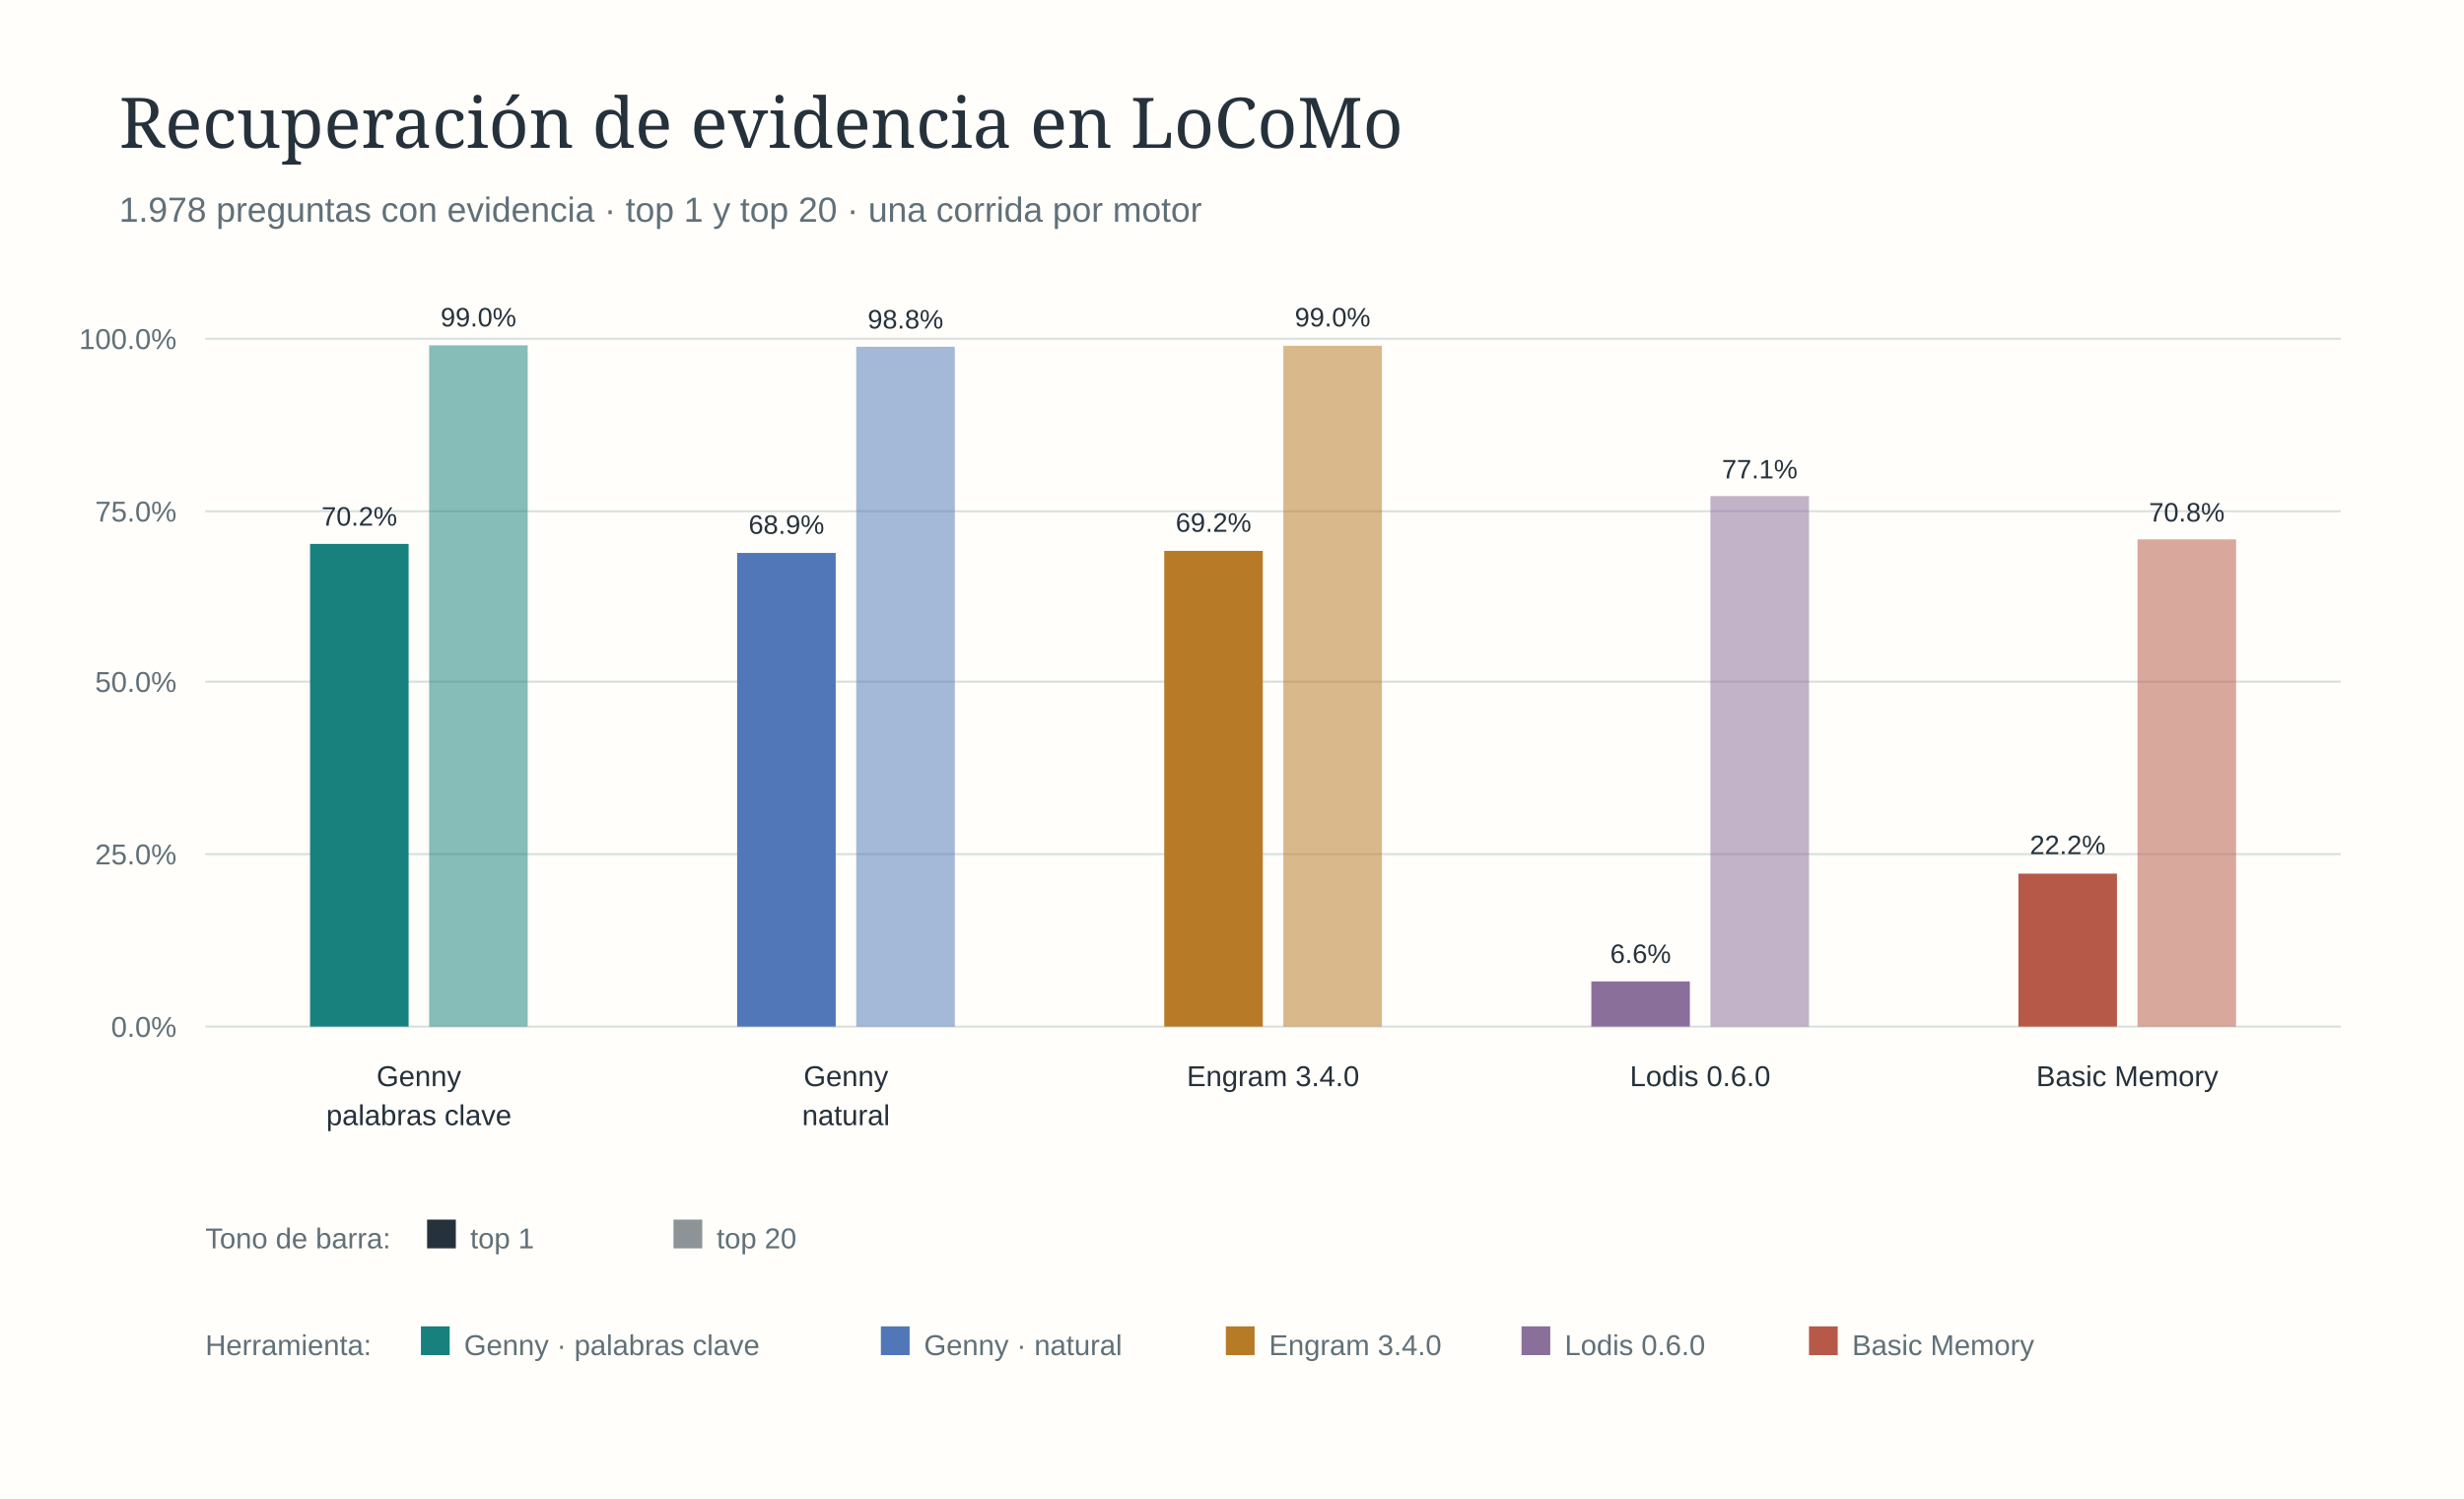
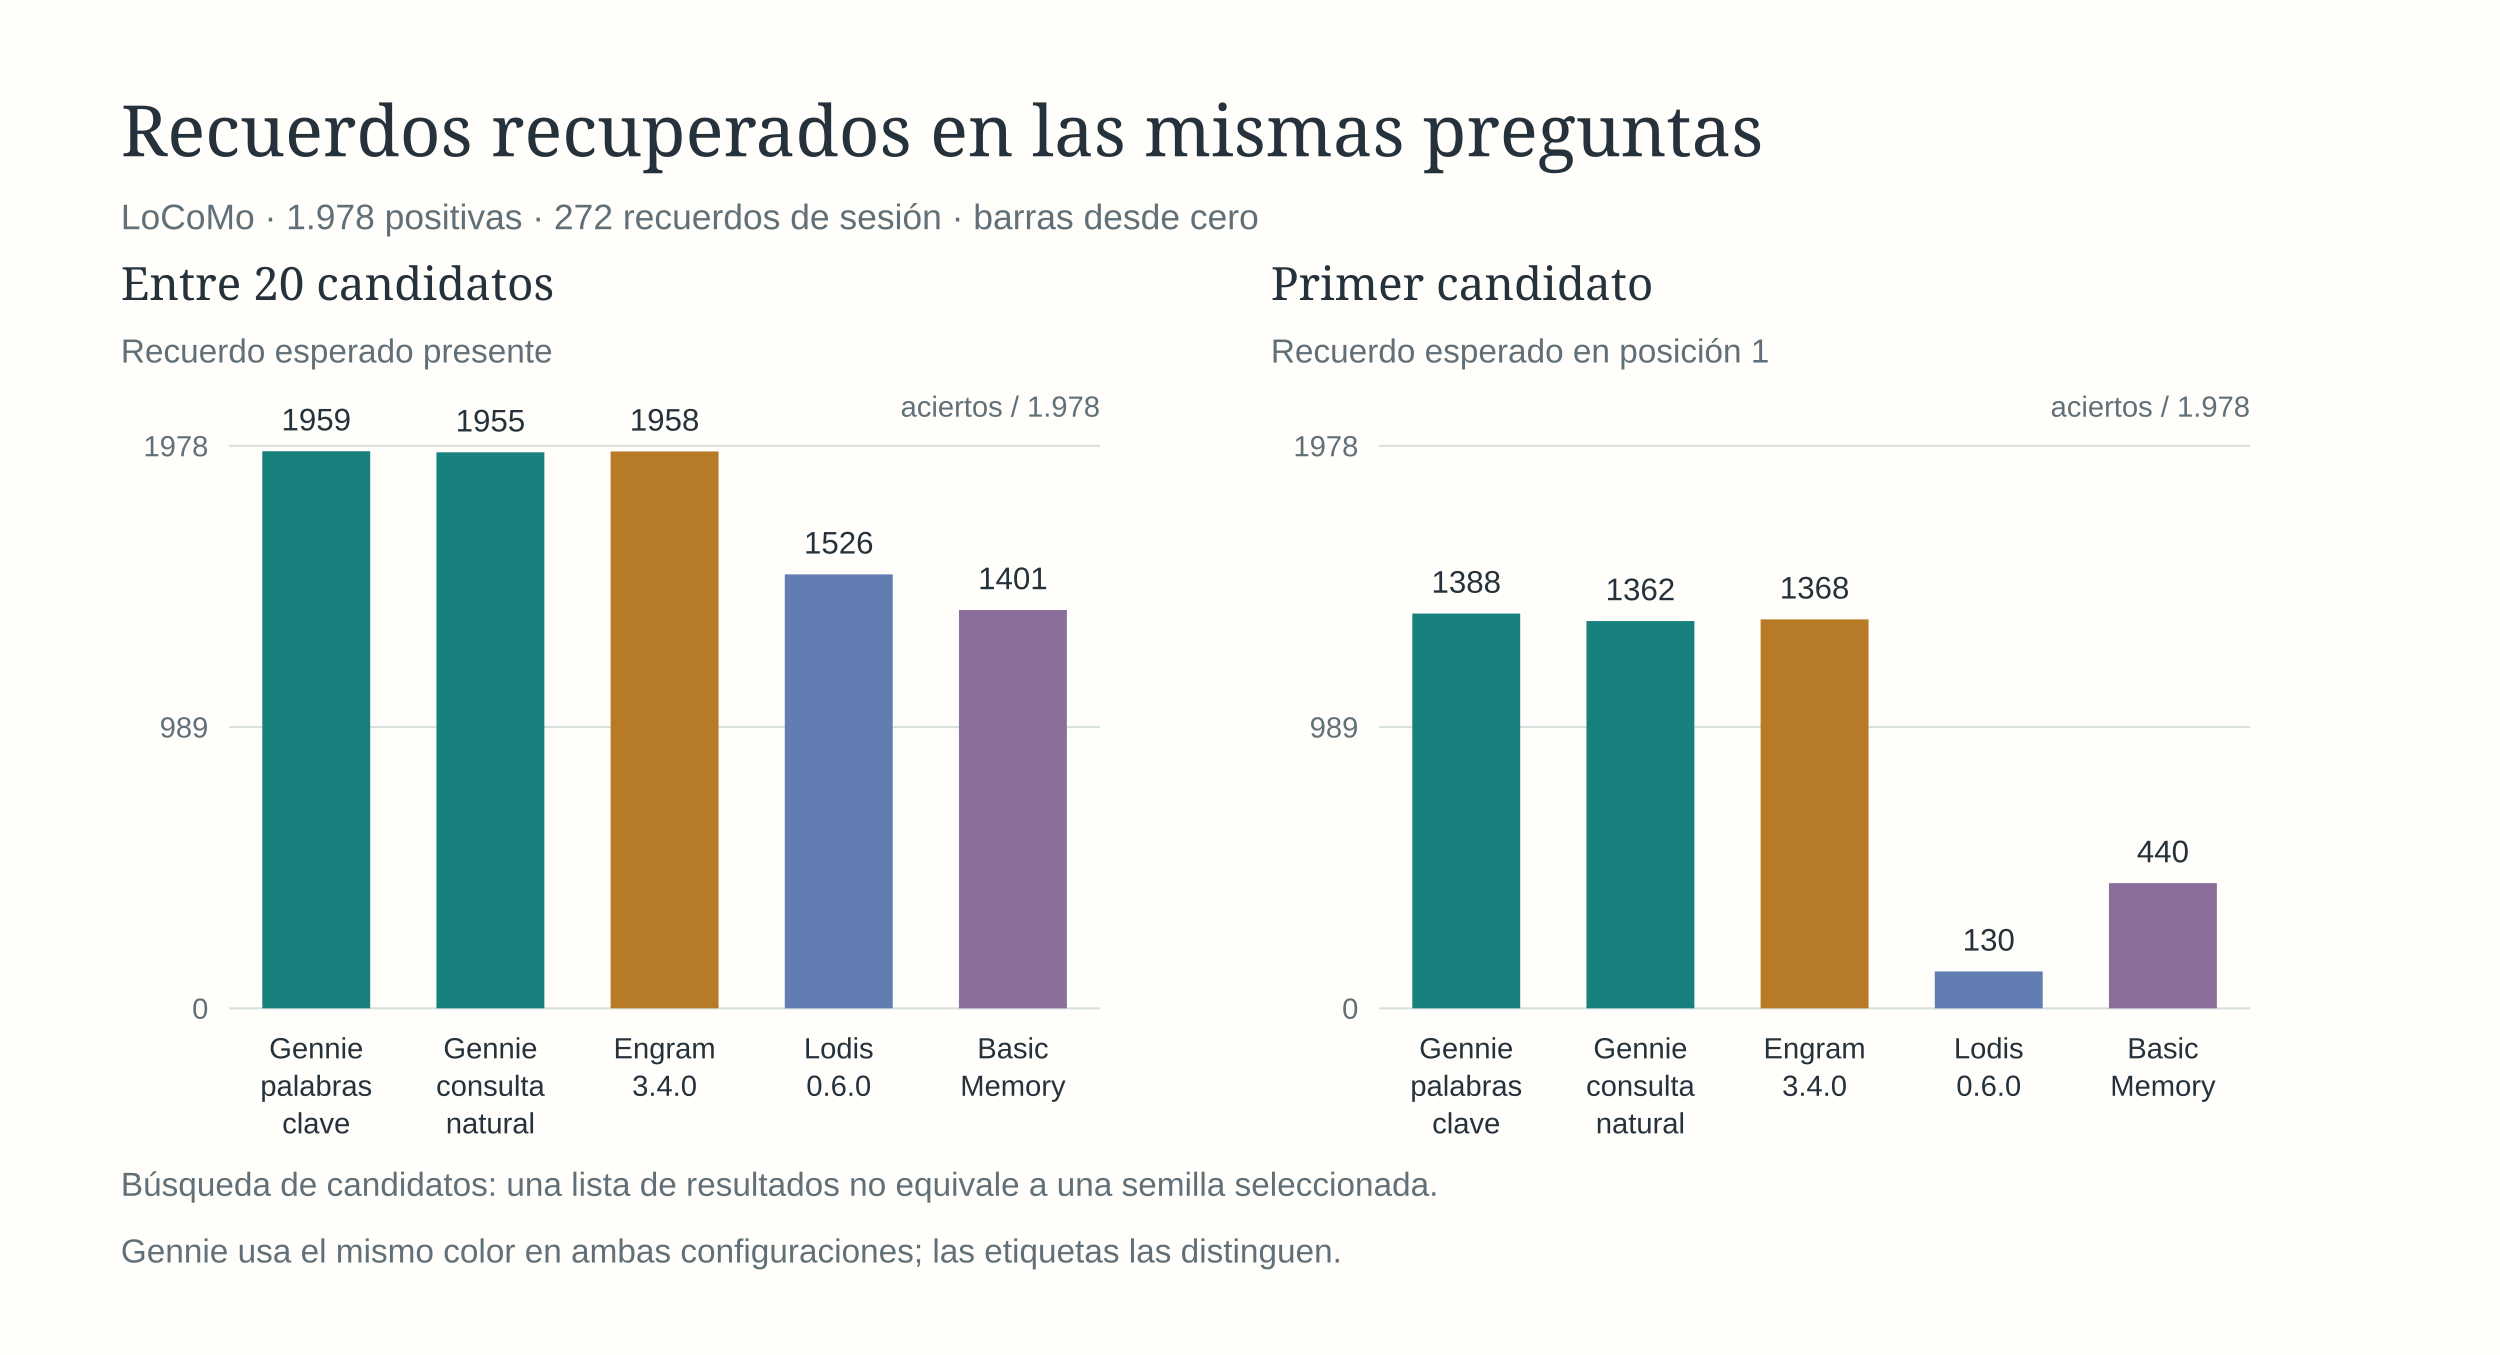
- <svg xmlns="http://www.w3.org/2000/svg" width="1200" height="730" viewBox="0 0 1200 730" role="img" aria-label="Recuperación de evidencia en LoCoMo">
+ <svg xmlns="http://www.w3.org/2000/svg" width="1200" height="650" viewBox="0 0 1200 650" role="img" aria-label="Recuerdos recuperados en las mismas preguntas">
  <rect width="100%" height="100%" fill="#fffefa" />
-   <text x="58" y="72" fill="#25313b" text-anchor="start" font-family="Georgia,serif" font-size="34">Recuperación de evidencia en LoCoMo</text>
-   <text x="58" y="108" fill="#617078" text-anchor="start" font-family="Arial,sans-serif" font-size="17">1.978 preguntas con evidencia · top 1 y top 20 · una corrida por motor</text>
-   <line x1="100" y1="500" x2="1140" y2="500" stroke="#d8dfdf" />
-   <text x="86" y="505" fill="#617078" text-anchor="end" font-family="Arial,sans-serif" font-size="14">0.0%</text>
-   <line x1="100" y1="416" x2="1140" y2="416" stroke="#d8dfdf" />
-   <text x="86" y="421" fill="#617078" text-anchor="end" font-family="Arial,sans-serif" font-size="14">25.0%</text>
-   <line x1="100" y1="332" x2="1140" y2="332" stroke="#d8dfdf" />
-   <text x="86" y="337" fill="#617078" text-anchor="end" font-family="Arial,sans-serif" font-size="14">50.0%</text>
-   <line x1="100" y1="249" x2="1140" y2="249" stroke="#d8dfdf" />
-   <text x="86" y="254" fill="#617078" text-anchor="end" font-family="Arial,sans-serif" font-size="14">75.0%</text>
-   <line x1="100" y1="165" x2="1140" y2="165" stroke="#d8dfdf" />
-   <text x="86" y="170" fill="#617078" text-anchor="end" font-family="Arial,sans-serif" font-size="14">100.0%</text>
-   <rect x="151.0" y="264.9" width="48.0" height="235.1" fill="#18817e" fill-opacity="1" />
-   <text x="175" y="256" fill="#25313b" text-anchor="middle" font-family="Arial,sans-serif" font-size="13">70.2%</text>
-   <rect x="209.0" y="168.2" width="48.0" height="331.8" fill="#18817e" fill-opacity="0.52" />
-   <text x="233" y="159" fill="#25313b" text-anchor="middle" font-family="Arial,sans-serif" font-size="13">99.0%</text>
-   <text x="204" y="529" fill="#25313b" text-anchor="middle" font-family="Arial,sans-serif" font-size="14">Genny</text>
-   <text x="204" y="548" fill="#25313b" text-anchor="middle" font-family="Arial,sans-serif" font-size="14">palabras clave</text>
-   <rect x="359.0" y="269.3" width="48.0" height="230.7" fill="#5277b8" fill-opacity="1" />
-   <text x="383" y="260" fill="#25313b" text-anchor="middle" font-family="Arial,sans-serif" font-size="13">68.9%</text>
-   <rect x="417.0" y="168.9" width="48.0" height="331.1" fill="#5277b8" fill-opacity="0.52" />
-   <text x="441" y="160" fill="#25313b" text-anchor="middle" font-family="Arial,sans-serif" font-size="13">98.8%</text>
-   <text x="412" y="529" fill="#25313b" text-anchor="middle" font-family="Arial,sans-serif" font-size="14">Genny</text>
-   <text x="412" y="548" fill="#25313b" text-anchor="middle" font-family="Arial,sans-serif" font-size="14">natural</text>
-   <rect x="567.0" y="268.3" width="48.0" height="231.7" fill="#b77a27" fill-opacity="1" />
-   <text x="591" y="259" fill="#25313b" text-anchor="middle" font-family="Arial,sans-serif" font-size="13">69.2%</text>
-   <rect x="625.0" y="168.4" width="48.0" height="331.6" fill="#b77a27" fill-opacity="0.52" />
-   <text x="649" y="159" fill="#25313b" text-anchor="middle" font-family="Arial,sans-serif" font-size="13">99.0%</text>
-   <text x="620" y="529" fill="#25313b" text-anchor="middle" font-family="Arial,sans-serif" font-size="14">Engram 3.4.0</text>
-   <rect x="775.0" y="478.0" width="48.0" height="22.0" fill="#8a6f9b" fill-opacity="1" />
-   <text x="799" y="469" fill="#25313b" text-anchor="middle" font-family="Arial,sans-serif" font-size="13">6.6%</text>
-   <rect x="833.0" y="241.6" width="48.0" height="258.4" fill="#8a6f9b" fill-opacity="0.52" />
-   <text x="857" y="233" fill="#25313b" text-anchor="middle" font-family="Arial,sans-serif" font-size="13">77.1%</text>
-   <text x="828" y="529" fill="#25313b" text-anchor="middle" font-family="Arial,sans-serif" font-size="14">Lodis 0.6.0</text>
-   <rect x="983.0" y="425.5" width="48.0" height="74.5" fill="#b75948" fill-opacity="1" />
-   <text x="1007" y="416" fill="#25313b" text-anchor="middle" font-family="Arial,sans-serif" font-size="13">22.2%</text>
-   <rect x="1041.0" y="262.7" width="48.0" height="237.3" fill="#b75948" fill-opacity="0.52" />
-   <text x="1065" y="254" fill="#25313b" text-anchor="middle" font-family="Arial,sans-serif" font-size="13">70.8%</text>
-   <text x="1036" y="529" fill="#25313b" text-anchor="middle" font-family="Arial,sans-serif" font-size="14">Basic Memory</text>
-   <text x="100" y="608" fill="#617078" text-anchor="start" font-family="Arial,sans-serif" font-size="14">Tono de barra:</text>
-   <rect x="208" y="594" width="14" height="14" fill="#25313b" fill-opacity="1" />
-   <text x="229" y="608" fill="#617078" text-anchor="start" font-family="Arial,sans-serif" font-size="14">top 1</text>
-   <rect x="328" y="594" width="14" height="14" fill="#25313b" fill-opacity="0.52" />
-   <text x="349" y="608" fill="#617078" text-anchor="start" font-family="Arial,sans-serif" font-size="14">top 20</text>
-   <text x="100" y="660" fill="#617078" text-anchor="start" font-family="Arial,sans-serif" font-size="14">Herramienta:</text>
-   <rect x="205" y="646" width="14" height="14" fill="#18817e" />
-   <text x="226" y="660" fill="#617078" text-anchor="start" font-family="Arial,sans-serif" font-size="14">Genny · palabras clave</text>
-   <rect x="429" y="646" width="14" height="14" fill="#5277b8" />
-   <text x="450" y="660" fill="#617078" text-anchor="start" font-family="Arial,sans-serif" font-size="14">Genny · natural</text>
-   <rect x="597" y="646" width="14" height="14" fill="#b77a27" />
-   <text x="618" y="660" fill="#617078" text-anchor="start" font-family="Arial,sans-serif" font-size="14">Engram 3.4.0</text>
-   <rect x="741" y="646" width="14" height="14" fill="#8a6f9b" />
-   <text x="762" y="660" fill="#617078" text-anchor="start" font-family="Arial,sans-serif" font-size="14">Lodis 0.6.0</text>
-   <rect x="881" y="646" width="14" height="14" fill="#b75948" />
-   <text x="902" y="660" fill="#617078" text-anchor="start" font-family="Arial,sans-serif" font-size="14">Basic Memory</text>
+   <text x="58.0" y="75.0" fill="#25313b" text-anchor="start" font-family="Georgia,serif" font-size="34">Recuerdos recuperados en las mismas preguntas</text>
+   <text x="58.0" y="110.0" fill="#617078" text-anchor="start" font-family="Arial,sans-serif" font-size="17">LoCoMo · 1.978 positivas · 272 recuerdos de sesión · barras desde cero</text>
+   <text x="58.0" y="144.0" fill="#25313b" text-anchor="start" font-family="Georgia,serif" font-size="22">Entre 20 candidatos</text>
+   <text x="58.0" y="174.0" fill="#617078" text-anchor="start" font-family="Arial,sans-serif" font-size="16">Recuerdo esperado presente</text>
+   <text x="528.0" y="200.0" fill="#617078" text-anchor="end" font-family="Arial,sans-serif" font-size="14">aciertos / 1.978</text>
+   <line x1="110" y1="484.0" x2="528" y2="484.0" stroke="#d8dfdf" stroke-width="1" />
+   <text x="100.0" y="489.0" fill="#617078" text-anchor="end" font-family="Arial,sans-serif" font-size="14">0</text>
+   <line x1="110" y1="349.0" x2="528" y2="349.0" stroke="#d8dfdf" stroke-width="1" />
+   <text x="100.0" y="354.0" fill="#617078" text-anchor="end" font-family="Arial,sans-serif" font-size="14">989</text>
+   <line x1="110" y1="214.0" x2="528" y2="214.0" stroke="#d8dfdf" stroke-width="1" />
+   <text x="100.0" y="219.0" fill="#617078" text-anchor="end" font-family="Arial,sans-serif" font-size="14">1978</text>
+   <rect x="125.9" y="216.6" width="51.8" height="267.4" fill="#18817e" />
+   <text x="151.8" y="206.6" fill="#25313b" text-anchor="middle" font-family="Arial,sans-serif" font-size="15">1959</text>
+   <text x="151.8" y="508.0" fill="#25313b" text-anchor="middle" font-family="Arial,sans-serif" font-size="14">Gennie</text>
+   <text x="151.8" y="526.0" fill="#25313b" text-anchor="middle" font-family="Arial,sans-serif" font-size="14">palabras</text>
+   <text x="151.8" y="544.0" fill="#25313b" text-anchor="middle" font-family="Arial,sans-serif" font-size="14">clave</text>
+   <rect x="209.5" y="217.1" width="51.8" height="266.9" fill="#18817e" />
+   <text x="235.4" y="207.1" fill="#25313b" text-anchor="middle" font-family="Arial,sans-serif" font-size="15">1955</text>
+   <text x="235.4" y="508.0" fill="#25313b" text-anchor="middle" font-family="Arial,sans-serif" font-size="14">Gennie</text>
+   <text x="235.4" y="526.0" fill="#25313b" text-anchor="middle" font-family="Arial,sans-serif" font-size="14">consulta</text>
+   <text x="235.4" y="544.0" fill="#25313b" text-anchor="middle" font-family="Arial,sans-serif" font-size="14">natural</text>
+   <rect x="293.1" y="216.7" width="51.8" height="267.3" fill="#b77a27" />
+   <text x="319.0" y="206.7" fill="#25313b" text-anchor="middle" font-family="Arial,sans-serif" font-size="15">1958</text>
+   <text x="319.0" y="508.0" fill="#25313b" text-anchor="middle" font-family="Arial,sans-serif" font-size="14">Engram</text>
+   <text x="319.0" y="526.0" fill="#25313b" text-anchor="middle" font-family="Arial,sans-serif" font-size="14">3.4.0</text>
+   <rect x="376.7" y="275.7" width="51.8" height="208.3" fill="#617db1" />
+   <text x="402.6" y="265.7" fill="#25313b" text-anchor="middle" font-family="Arial,sans-serif" font-size="15">1526</text>
+   <text x="402.6" y="508.0" fill="#25313b" text-anchor="middle" font-family="Arial,sans-serif" font-size="14">Lodis</text>
+   <text x="402.6" y="526.0" fill="#25313b" text-anchor="middle" font-family="Arial,sans-serif" font-size="14">0.6.0</text>
+   <rect x="460.3" y="292.8" width="51.8" height="191.2" fill="#8a6f9b" />
+   <text x="486.2" y="282.8" fill="#25313b" text-anchor="middle" font-family="Arial,sans-serif" font-size="15">1401</text>
+   <text x="486.2" y="508.0" fill="#25313b" text-anchor="middle" font-family="Arial,sans-serif" font-size="14">Basic</text>
+   <text x="486.2" y="526.0" fill="#25313b" text-anchor="middle" font-family="Arial,sans-serif" font-size="14">Memory</text>
+   <text x="610.0" y="144.0" fill="#25313b" text-anchor="start" font-family="Georgia,serif" font-size="22">Primer candidato</text>
+   <text x="610.0" y="174.0" fill="#617078" text-anchor="start" font-family="Arial,sans-serif" font-size="16">Recuerdo esperado en posición 1</text>
+   <text x="1080.0" y="200.0" fill="#617078" text-anchor="end" font-family="Arial,sans-serif" font-size="14">aciertos / 1.978</text>
+   <line x1="662" y1="484.0" x2="1080" y2="484.0" stroke="#d8dfdf" stroke-width="1" />
+   <text x="652.0" y="489.0" fill="#617078" text-anchor="end" font-family="Arial,sans-serif" font-size="14">0</text>
+   <line x1="662" y1="349.0" x2="1080" y2="349.0" stroke="#d8dfdf" stroke-width="1" />
+   <text x="652.0" y="354.0" fill="#617078" text-anchor="end" font-family="Arial,sans-serif" font-size="14">989</text>
+   <line x1="662" y1="214.0" x2="1080" y2="214.0" stroke="#d8dfdf" stroke-width="1" />
+   <text x="652.0" y="219.0" fill="#617078" text-anchor="end" font-family="Arial,sans-serif" font-size="14">1978</text>
+   <rect x="677.9" y="294.5" width="51.8" height="189.5" fill="#18817e" />
+   <text x="703.8" y="284.5" fill="#25313b" text-anchor="middle" font-family="Arial,sans-serif" font-size="15">1388</text>
+   <text x="703.8" y="508.0" fill="#25313b" text-anchor="middle" font-family="Arial,sans-serif" font-size="14">Gennie</text>
+   <text x="703.8" y="526.0" fill="#25313b" text-anchor="middle" font-family="Arial,sans-serif" font-size="14">palabras</text>
+   <text x="703.8" y="544.0" fill="#25313b" text-anchor="middle" font-family="Arial,sans-serif" font-size="14">clave</text>
+   <rect x="761.5" y="298.1" width="51.8" height="185.9" fill="#18817e" />
+   <text x="787.4" y="288.1" fill="#25313b" text-anchor="middle" font-family="Arial,sans-serif" font-size="15">1362</text>
+   <text x="787.4" y="508.0" fill="#25313b" text-anchor="middle" font-family="Arial,sans-serif" font-size="14">Gennie</text>
+   <text x="787.4" y="526.0" fill="#25313b" text-anchor="middle" font-family="Arial,sans-serif" font-size="14">consulta</text>
+   <text x="787.4" y="544.0" fill="#25313b" text-anchor="middle" font-family="Arial,sans-serif" font-size="14">natural</text>
+   <rect x="845.1" y="297.3" width="51.8" height="186.7" fill="#b77a27" />
+   <text x="871.0" y="287.3" fill="#25313b" text-anchor="middle" font-family="Arial,sans-serif" font-size="15">1368</text>
+   <text x="871.0" y="508.0" fill="#25313b" text-anchor="middle" font-family="Arial,sans-serif" font-size="14">Engram</text>
+   <text x="871.0" y="526.0" fill="#25313b" text-anchor="middle" font-family="Arial,sans-serif" font-size="14">3.4.0</text>
+   <rect x="928.7" y="466.3" width="51.8" height="17.7" fill="#617db1" />
+   <text x="954.6" y="456.3" fill="#25313b" text-anchor="middle" font-family="Arial,sans-serif" font-size="15">130</text>
+   <text x="954.6" y="508.0" fill="#25313b" text-anchor="middle" font-family="Arial,sans-serif" font-size="14">Lodis</text>
+   <text x="954.6" y="526.0" fill="#25313b" text-anchor="middle" font-family="Arial,sans-serif" font-size="14">0.6.0</text>
+   <rect x="1012.3" y="423.9" width="51.8" height="60.1" fill="#8a6f9b" />
+   <text x="1038.2" y="413.9" fill="#25313b" text-anchor="middle" font-family="Arial,sans-serif" font-size="15">440</text>
+   <text x="1038.2" y="508.0" fill="#25313b" text-anchor="middle" font-family="Arial,sans-serif" font-size="14">Basic</text>
+   <text x="1038.2" y="526.0" fill="#25313b" text-anchor="middle" font-family="Arial,sans-serif" font-size="14">Memory</text>
+   <text x="58.0" y="574.0" fill="#617078" text-anchor="start" font-family="Arial,sans-serif" font-size="16">Búsqueda de candidatos: una lista de resultados no equivale a una semilla seleccionada.</text>
+   <text x="58.0" y="606.0" fill="#617078" text-anchor="start" font-family="Arial,sans-serif" font-size="16">Gennie usa el mismo color en ambas configuraciones; las etiquetas las distinguen.</text>
</svg>
